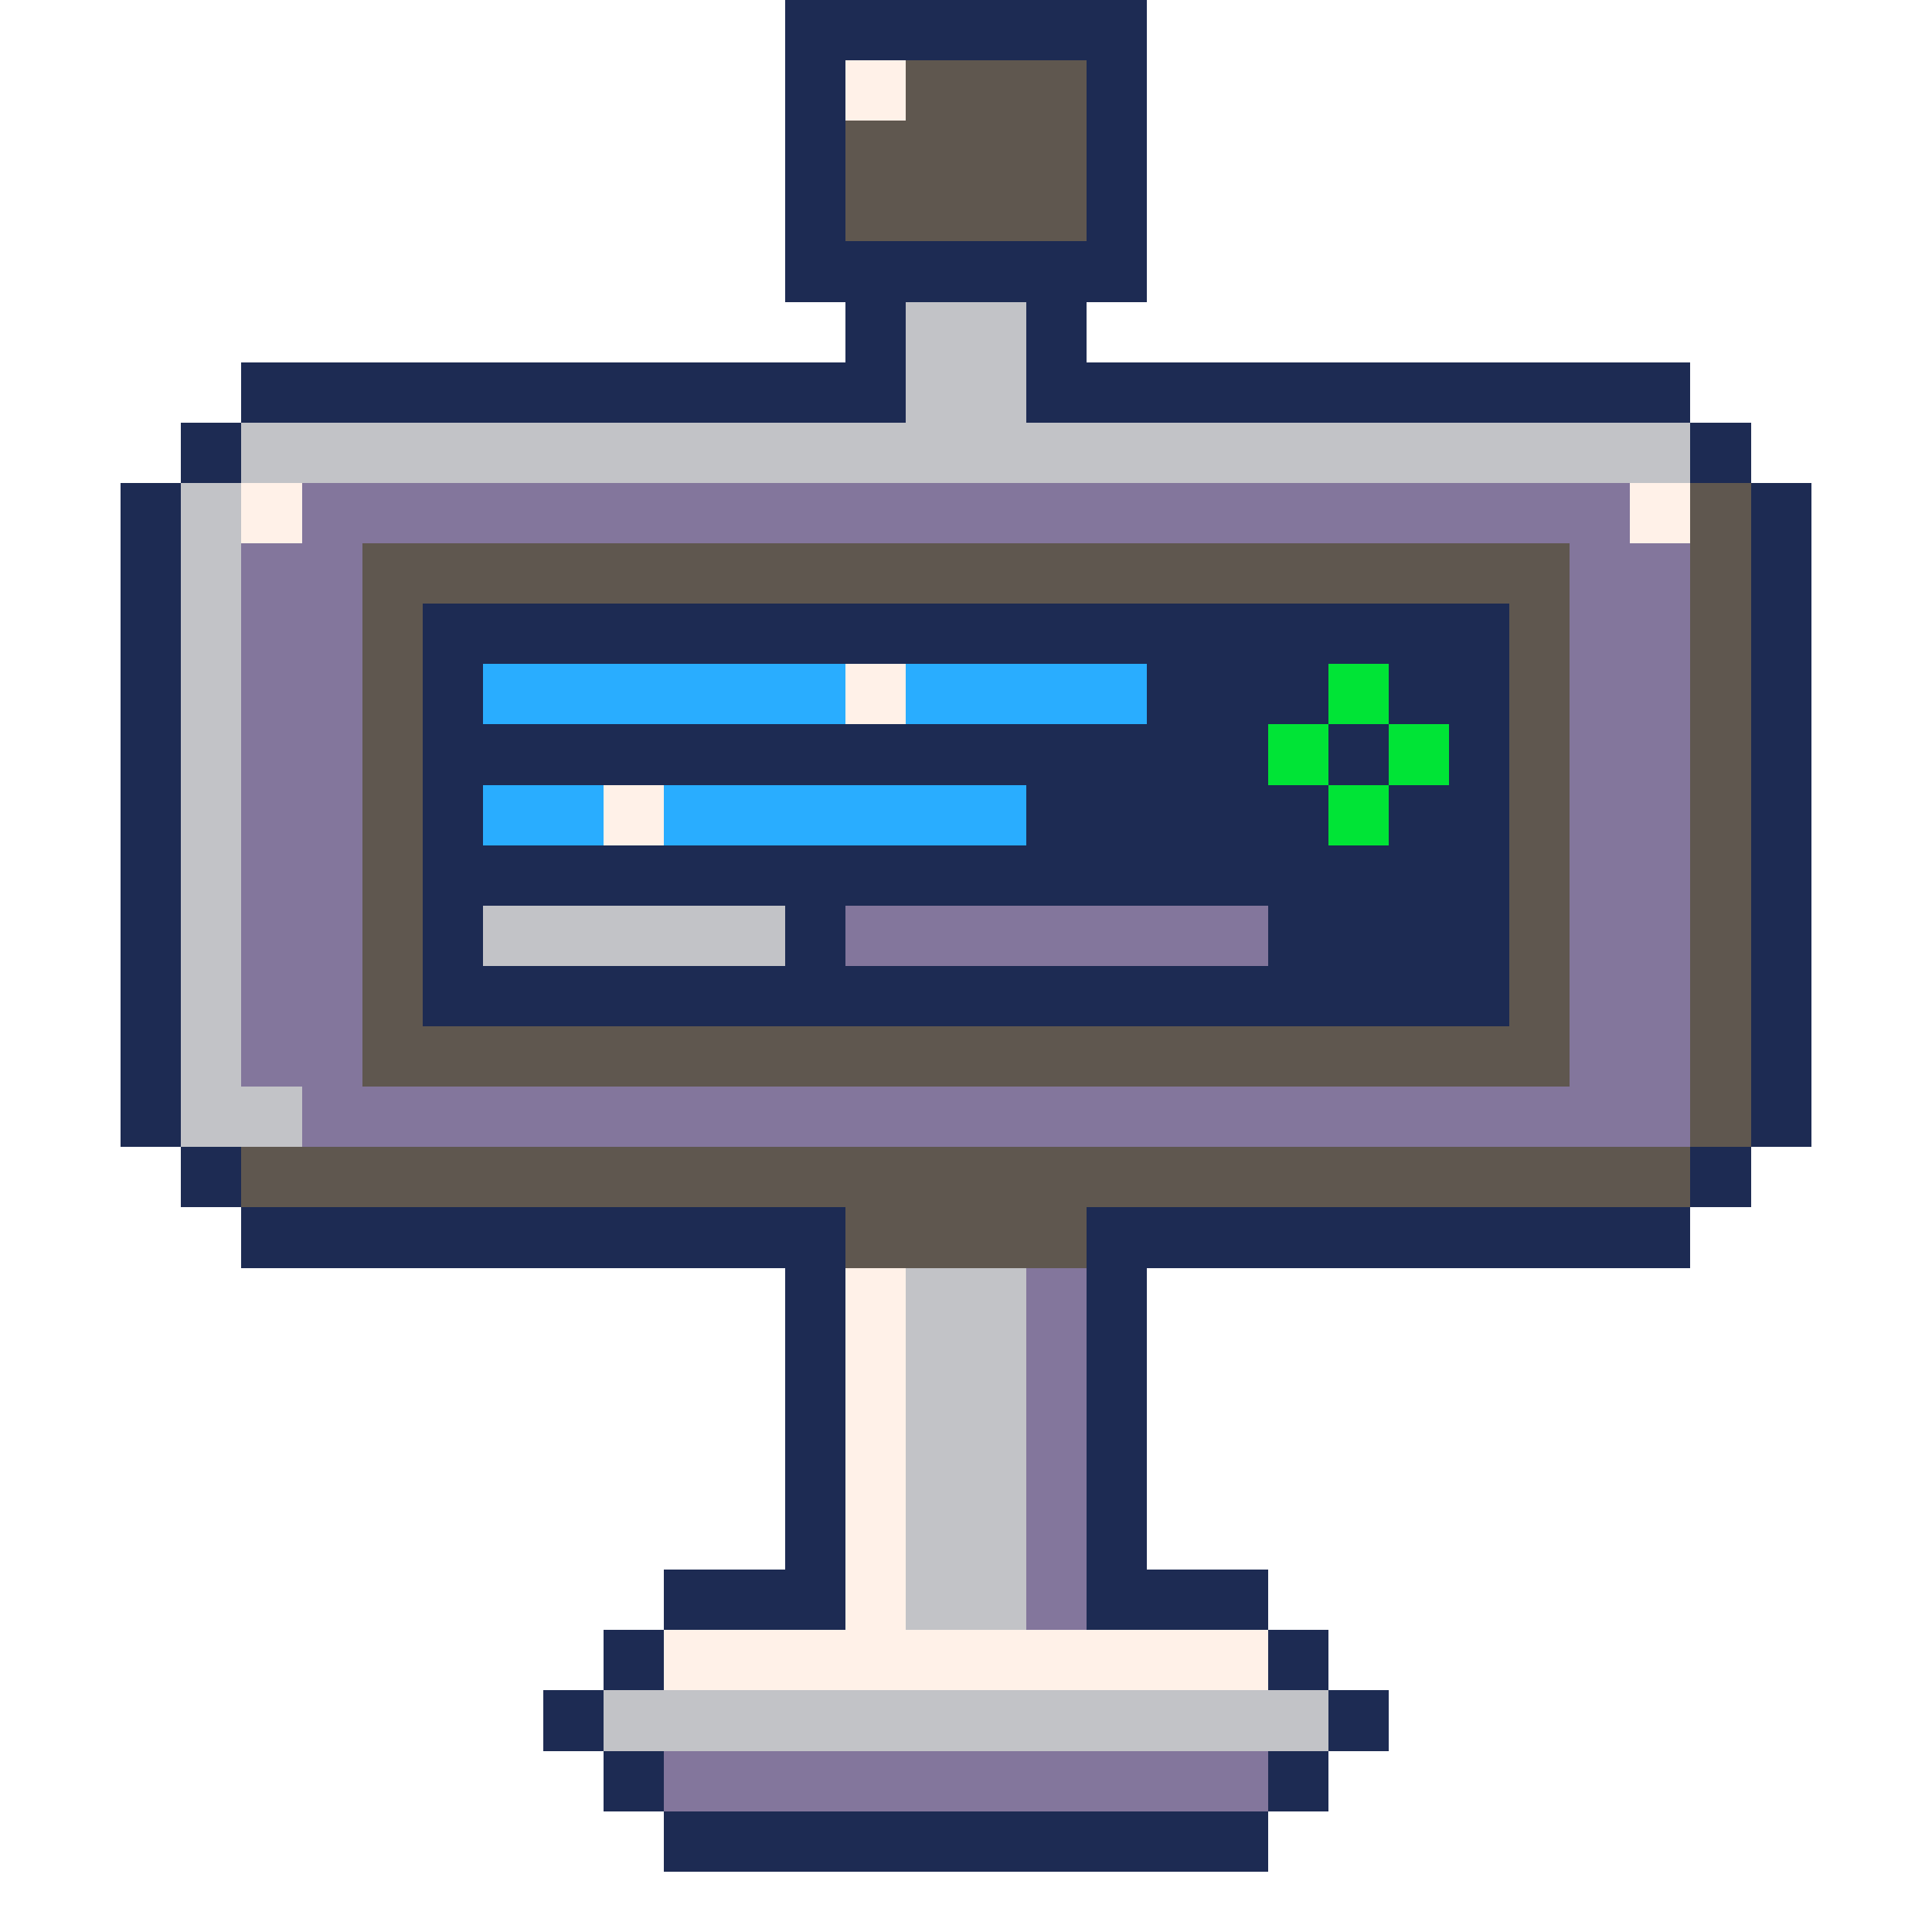
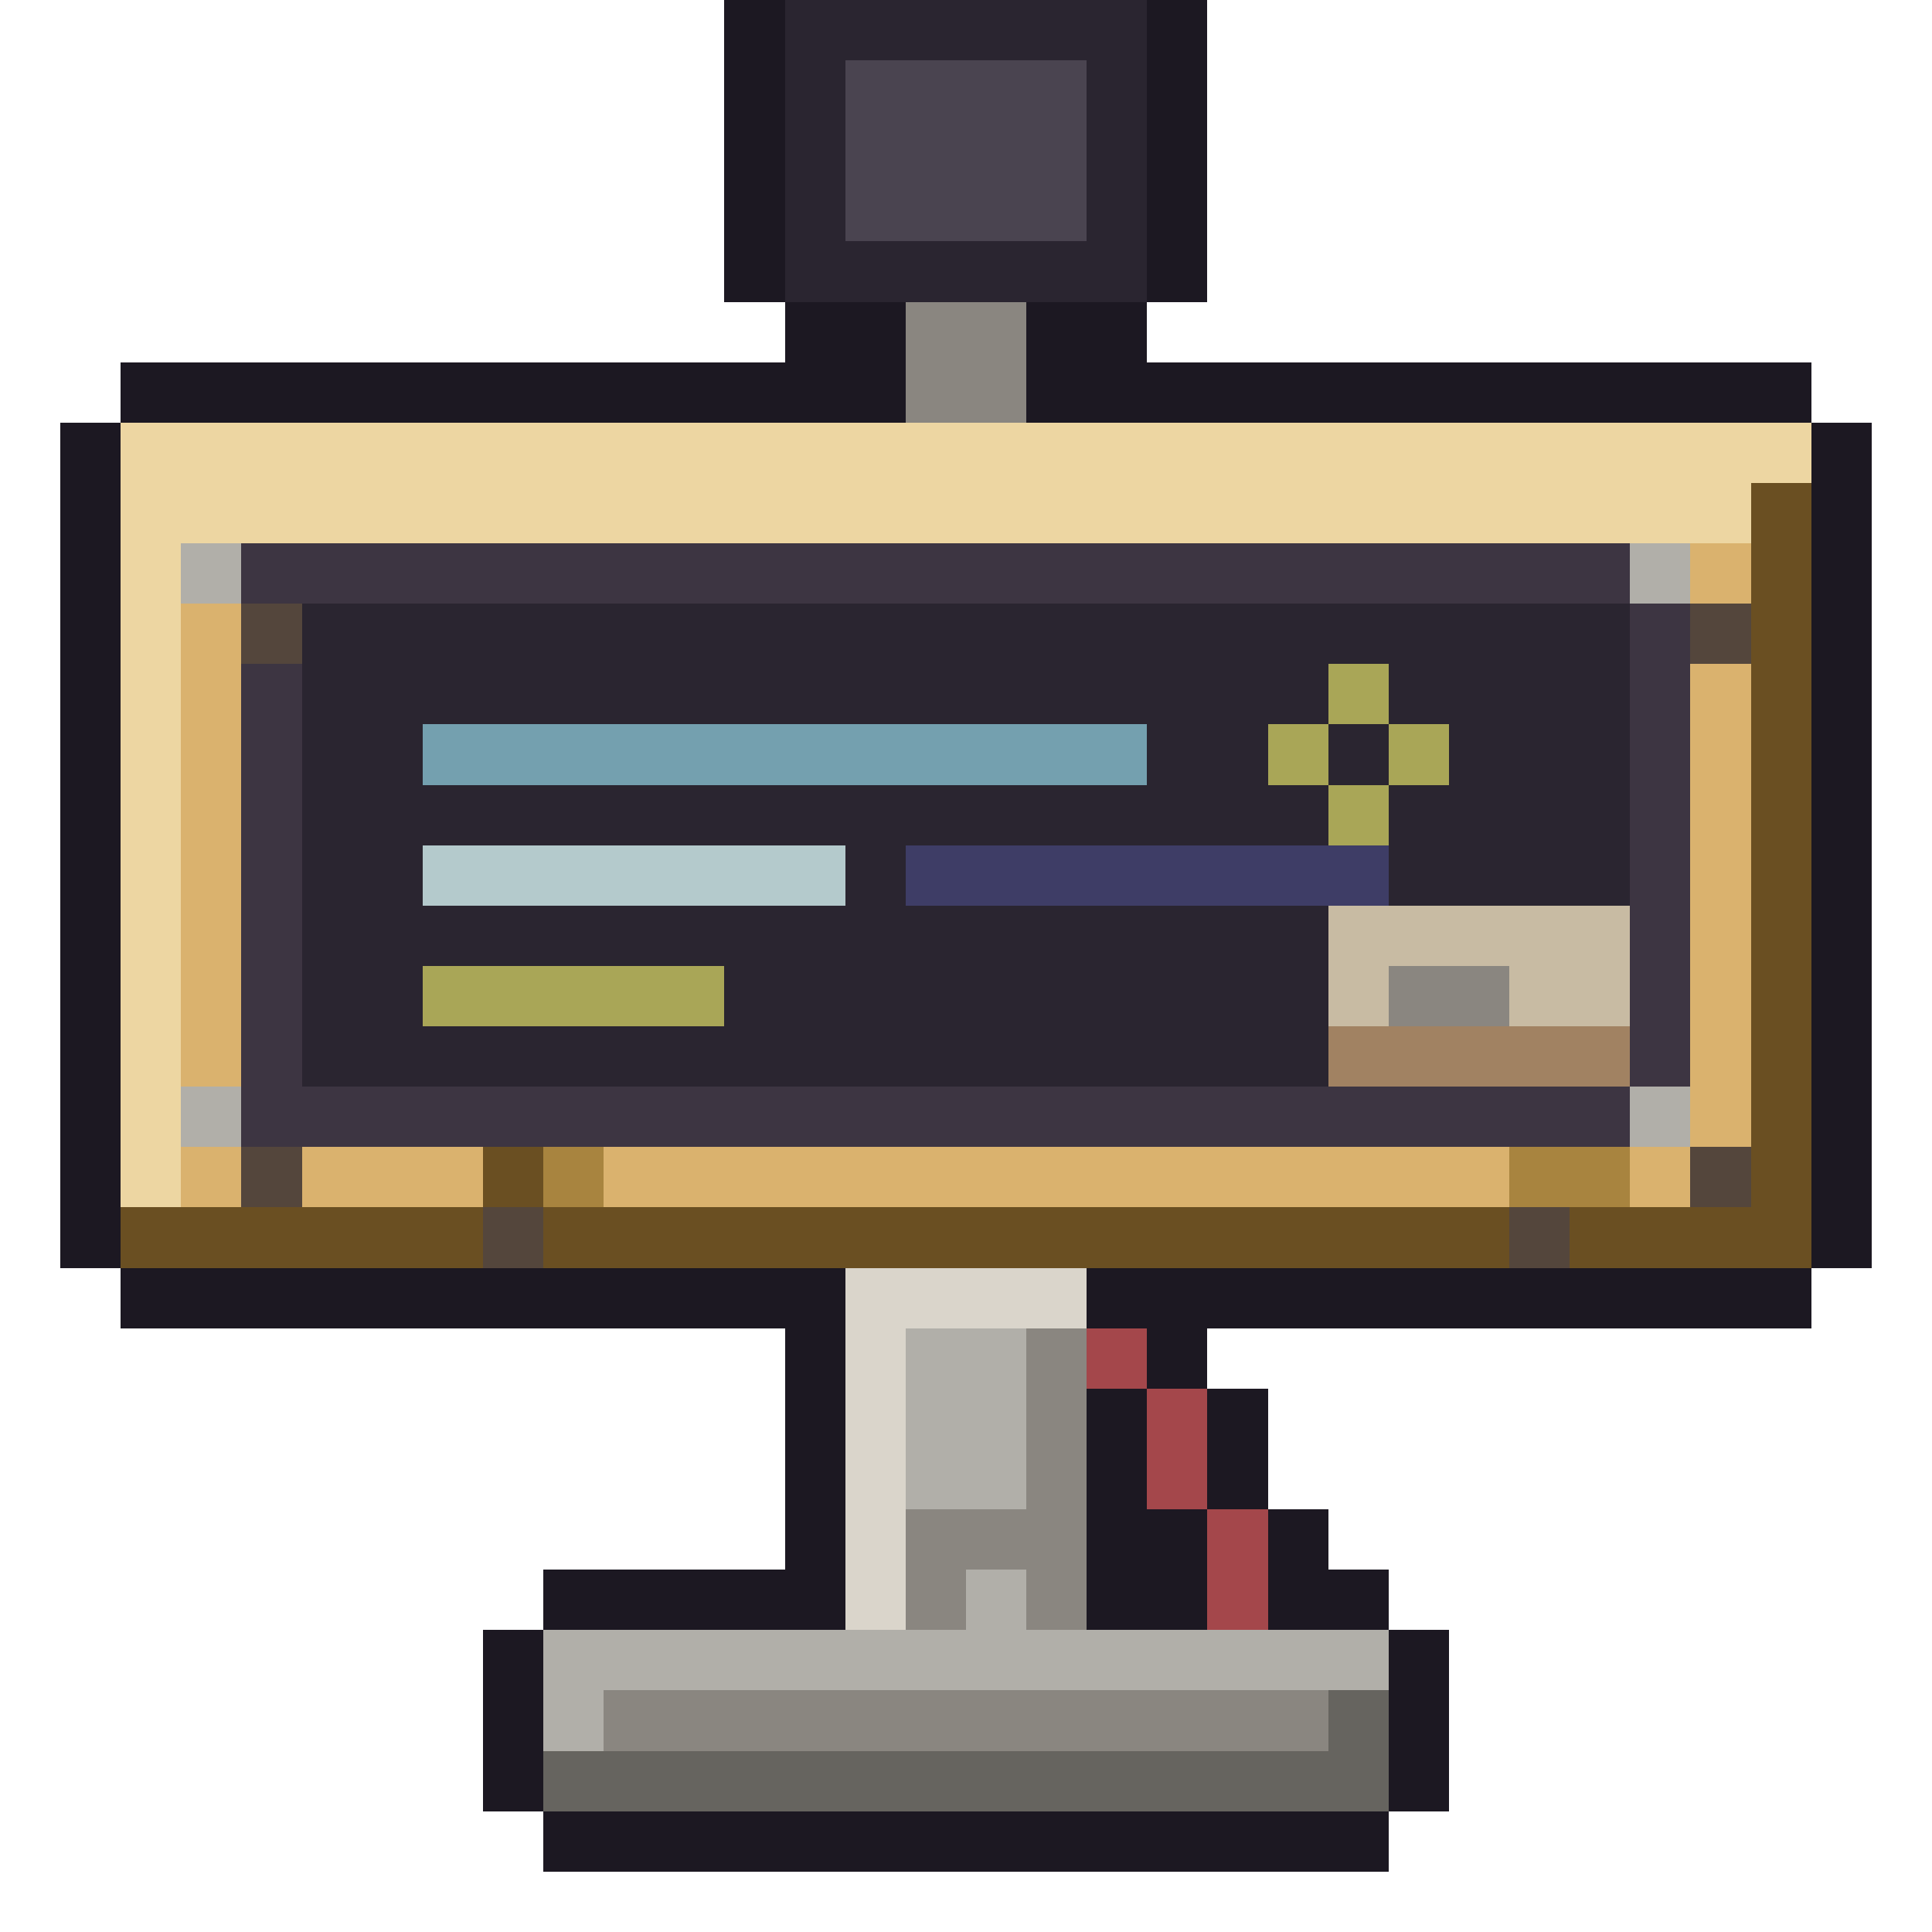
<svg xmlns="http://www.w3.org/2000/svg" width="16" height="16" viewBox="0 0 32 32" shape-rendering="crispEdges">
-   <g fill="#1D2B53">
+   <g fill="#1C1822">
+     <rect x="12" y="0" width="1" height="5" />
+     <rect x="19" y="0" width="1" height="5" />
+     <rect x="13" y="5" width="2" height="1" />
+     <rect x="17" y="5" width="2" height="1" />
+     <rect x="2" y="6" width="13" height="1" />
+     <rect x="17" y="6" width="13" height="1" />
+     <rect x="1" y="7" width="1" height="14" />
+     <rect x="30" y="7" width="1" height="14" />
+     <rect x="2" y="21" width="12" height="1" />
+     <rect x="18" y="21" width="12" height="1" />
+     <rect x="13" y="22" width="1" height="4" />
+     <rect x="19" y="22" width="1" height="1" />
+     <rect x="18" y="23" width="1" height="2" />
+     <rect x="20" y="23" width="1" height="2" />
+     <rect x="18" y="25" width="2" height="2" />
+     <rect x="21" y="25" width="1" height="1" />
+     <rect x="9" y="26" width="5" height="1" />
+     <rect x="21" y="26" width="2" height="1" />
+     <rect x="8" y="27" width="1" height="3" />
+     <rect x="23" y="27" width="1" height="3" />
+     <rect x="9" y="30" width="14" height="1" />
+   </g>
+   <g fill="#2A2530">
    <rect x="13" y="0" width="6" height="1" />
    <rect x="13" y="1" width="1" height="3" />
    <rect x="18" y="1" width="1" height="3" />
    <rect x="13" y="4" width="6" height="1" />
-     <rect x="14" y="5" width="1" height="1" />
-     <rect x="17" y="5" width="1" height="1" />
-     <rect x="4" y="6" width="11" height="1" />
-     <rect x="17" y="6" width="11" height="1" />
-     <rect x="3" y="7" width="1" height="1" />
-     <rect x="28" y="7" width="1" height="1" />
-     <rect x="2" y="8" width="1" height="11" />
-     <rect x="29" y="8" width="1" height="11" />
-     <rect x="7" y="10" width="18" height="1" />
-     <rect x="7" y="11" width="1" height="1" />
-     <rect x="19" y="11" width="3" height="1" />
-     <rect x="23" y="11" width="2" height="1" />
-     <rect x="7" y="12" width="14" height="1" />
+     <rect x="5" y="10" width="22" height="1" />
+     <rect x="5" y="11" width="17" height="1" />
+     <rect x="23" y="11" width="4" height="1" />
+     <rect x="5" y="12" width="2" height="1" />
+     <rect x="19" y="12" width="2" height="1" />
    <rect x="22" y="12" width="1" height="1" />
-     <rect x="24" y="12" width="1" height="1" />
-     <rect x="7" y="13" width="1" height="1" />
-     <rect x="17" y="13" width="5" height="1" />
-     <rect x="23" y="13" width="2" height="1" />
-     <rect x="7" y="14" width="18" height="1" />
-     <rect x="7" y="15" width="1" height="1" />
-     <rect x="13" y="15" width="1" height="1" />
-     <rect x="21" y="15" width="4" height="1" />
-     <rect x="7" y="16" width="18" height="1" />
-     <rect x="3" y="19" width="1" height="1" />
+     <rect x="24" y="12" width="3" height="1" />
+     <rect x="5" y="13" width="17" height="1" />
+     <rect x="23" y="13" width="4" height="2" />
+     <rect x="5" y="14" width="2" height="1" />
+     <rect x="14" y="14" width="1" height="1" />
+     <rect x="5" y="15" width="17" height="1" />
+     <rect x="5" y="16" width="2" height="1" />
+     <rect x="12" y="16" width="10" height="1" />
+     <rect x="5" y="17" width="17" height="1" />
+   </g>
+   <g fill="#3D3542">
+     <rect x="4" y="9" width="23" height="1" />
+     <rect x="27" y="10" width="1" height="8" />
+     <rect x="4" y="11" width="1" height="7" />
+     <rect x="4" y="18" width="23" height="1" />
+   </g>
+   <g fill="#54463C">
+     <rect x="4" y="10" width="1" height="1" />
+     <rect x="28" y="10" width="1" height="1" />
+     <rect x="4" y="19" width="1" height="1" />
    <rect x="28" y="19" width="1" height="1" />
-     <rect x="4" y="20" width="10" height="1" />
-     <rect x="18" y="20" width="10" height="1" />
-     <rect x="13" y="21" width="1" height="5" />
-     <rect x="18" y="21" width="1" height="5" />
-     <rect x="11" y="26" width="3" height="1" />
-     <rect x="18" y="26" width="3" height="1" />
-     <rect x="10" y="27" width="1" height="1" />
-     <rect x="21" y="27" width="1" height="1" />
-     <rect x="9" y="28" width="1" height="1" />
+     <rect x="8" y="20" width="1" height="1" />
+     <rect x="25" y="20" width="1" height="1" />
+   </g>
+   <g fill="#66645F">
    <rect x="22" y="28" width="1" height="1" />
-     <rect x="10" y="29" width="1" height="1" />
-     <rect x="21" y="29" width="1" height="1" />
-     <rect x="11" y="30" width="10" height="1" />
+     <rect x="9" y="29" width="14" height="1" />
  </g>
-   <g fill="#5F574F">
-     <rect x="15" y="1" width="3" height="1" />
-     <rect x="14" y="2" width="4" height="2" />
-     <rect x="28" y="8" width="1" height="11" />
-     <rect x="6" y="9" width="20" height="1" />
-     <rect x="6" y="10" width="1" height="7" />
-     <rect x="25" y="10" width="1" height="7" />
-     <rect x="6" y="17" width="20" height="1" />
-     <rect x="4" y="19" width="24" height="1" />
-     <rect x="14" y="20" width="4" height="1" />
-   </g>
-   <g fill="#C2C3C7">
+   <g fill="#8A8680">
    <rect x="15" y="5" width="2" height="2" />
-     <rect x="4" y="7" width="24" height="1" />
-     <rect x="3" y="8" width="1" height="10" />
-     <rect x="8" y="15" width="5" height="1" />
-     <rect x="3" y="18" width="2" height="1" />
-     <rect x="15" y="21" width="2" height="6" />
+     <rect x="23" y="16" width="2" height="1" />
+     <rect x="17" y="22" width="1" height="3" />
+     <rect x="15" y="25" width="3" height="1" />
+     <rect x="15" y="26" width="1" height="1" />
+     <rect x="17" y="26" width="1" height="1" />
    <rect x="10" y="28" width="12" height="1" />
  </g>
-   <g fill="#FFF1E8">
-     <rect x="14" y="1" width="1" height="1" />
-     <rect x="4" y="8" width="1" height="1" />
-     <rect x="27" y="8" width="1" height="1" />
-     <rect x="14" y="11" width="1" height="1" />
-     <rect x="10" y="13" width="1" height="1" />
-     <rect x="14" y="21" width="1" height="6" />
-     <rect x="11" y="27" width="10" height="1" />
+   <g fill="#B1AFA9">
+     <rect x="3" y="9" width="1" height="1" />
+     <rect x="27" y="9" width="1" height="1" />
+     <rect x="3" y="18" width="1" height="1" />
+     <rect x="27" y="18" width="1" height="1" />
+     <rect x="15" y="22" width="2" height="3" />
+     <rect x="16" y="26" width="1" height="1" />
+     <rect x="9" y="27" width="14" height="1" />
+     <rect x="9" y="28" width="1" height="1" />
  </g>
-   <g fill="#00E436">
+   <g fill="#DAD5CB">
+     <rect x="14" y="21" width="4" height="1" />
+     <rect x="14" y="22" width="1" height="5" />
+   </g>
+   <g fill="#6A4F22">
+     <rect x="29" y="8" width="1" height="12" />
+     <rect x="8" y="19" width="1" height="1" />
+     <rect x="2" y="20" width="6" height="1" />
+     <rect x="9" y="20" width="16" height="1" />
+     <rect x="26" y="20" width="4" height="1" />
+   </g>
+   <g fill="#A8843F">
+     <rect x="9" y="19" width="1" height="1" />
+     <rect x="25" y="19" width="2" height="1" />
+   </g>
+   <g fill="#DAB26E">
+     <rect x="28" y="9" width="1" height="1" />
+     <rect x="3" y="10" width="1" height="8" />
+     <rect x="28" y="11" width="1" height="8" />
+     <rect x="3" y="19" width="1" height="1" />
+     <rect x="5" y="19" width="3" height="1" />
+     <rect x="10" y="19" width="15" height="1" />
+     <rect x="27" y="19" width="1" height="1" />
+   </g>
+   <g fill="#EDD6A2">
+     <rect x="2" y="7" width="28" height="1" />
+     <rect x="2" y="8" width="27" height="1" />
+     <rect x="2" y="9" width="1" height="11" />
+   </g>
+   <g fill="#A18262">
+     <rect x="22" y="17" width="5" height="1" />
+   </g>
+   <g fill="#C8BBA3">
+     <rect x="22" y="15" width="5" height="1" />
+     <rect x="22" y="16" width="1" height="1" />
+     <rect x="25" y="16" width="2" height="1" />
+   </g>
+   <g fill="#3E3D66">
+     <rect x="15" y="14" width="8" height="1" />
+   </g>
+   <g fill="#74A0AF">
+     <rect x="7" y="12" width="12" height="1" />
+   </g>
+   <g fill="#B4CACC">
+     <rect x="7" y="14" width="7" height="1" />
+   </g>
+   <g fill="#A4474B">
+     <rect x="18" y="22" width="1" height="1" />
+     <rect x="19" y="23" width="1" height="2" />
+     <rect x="20" y="25" width="1" height="2" />
+   </g>
+   <g fill="#A9A657">
    <rect x="22" y="11" width="1" height="1" />
    <rect x="21" y="12" width="1" height="1" />
    <rect x="23" y="12" width="1" height="1" />
    <rect x="22" y="13" width="1" height="1" />
+     <rect x="7" y="16" width="5" height="1" />
  </g>
-   <g fill="#29ADFF">
-     <rect x="8" y="11" width="6" height="1" />
-     <rect x="15" y="11" width="4" height="1" />
-     <rect x="8" y="13" width="2" height="1" />
-     <rect x="11" y="13" width="6" height="1" />
-   </g>
-   <g fill="#83769C">
-     <rect x="5" y="8" width="22" height="1" />
-     <rect x="4" y="9" width="2" height="9" />
-     <rect x="26" y="9" width="2" height="9" />
-     <rect x="14" y="15" width="7" height="1" />
-     <rect x="5" y="18" width="23" height="1" />
-     <rect x="17" y="21" width="1" height="6" />
-     <rect x="11" y="29" width="10" height="1" />
+   <g fill="#4A4450">
+     <rect x="14" y="1" width="4" height="3" />
  </g>
</svg>
